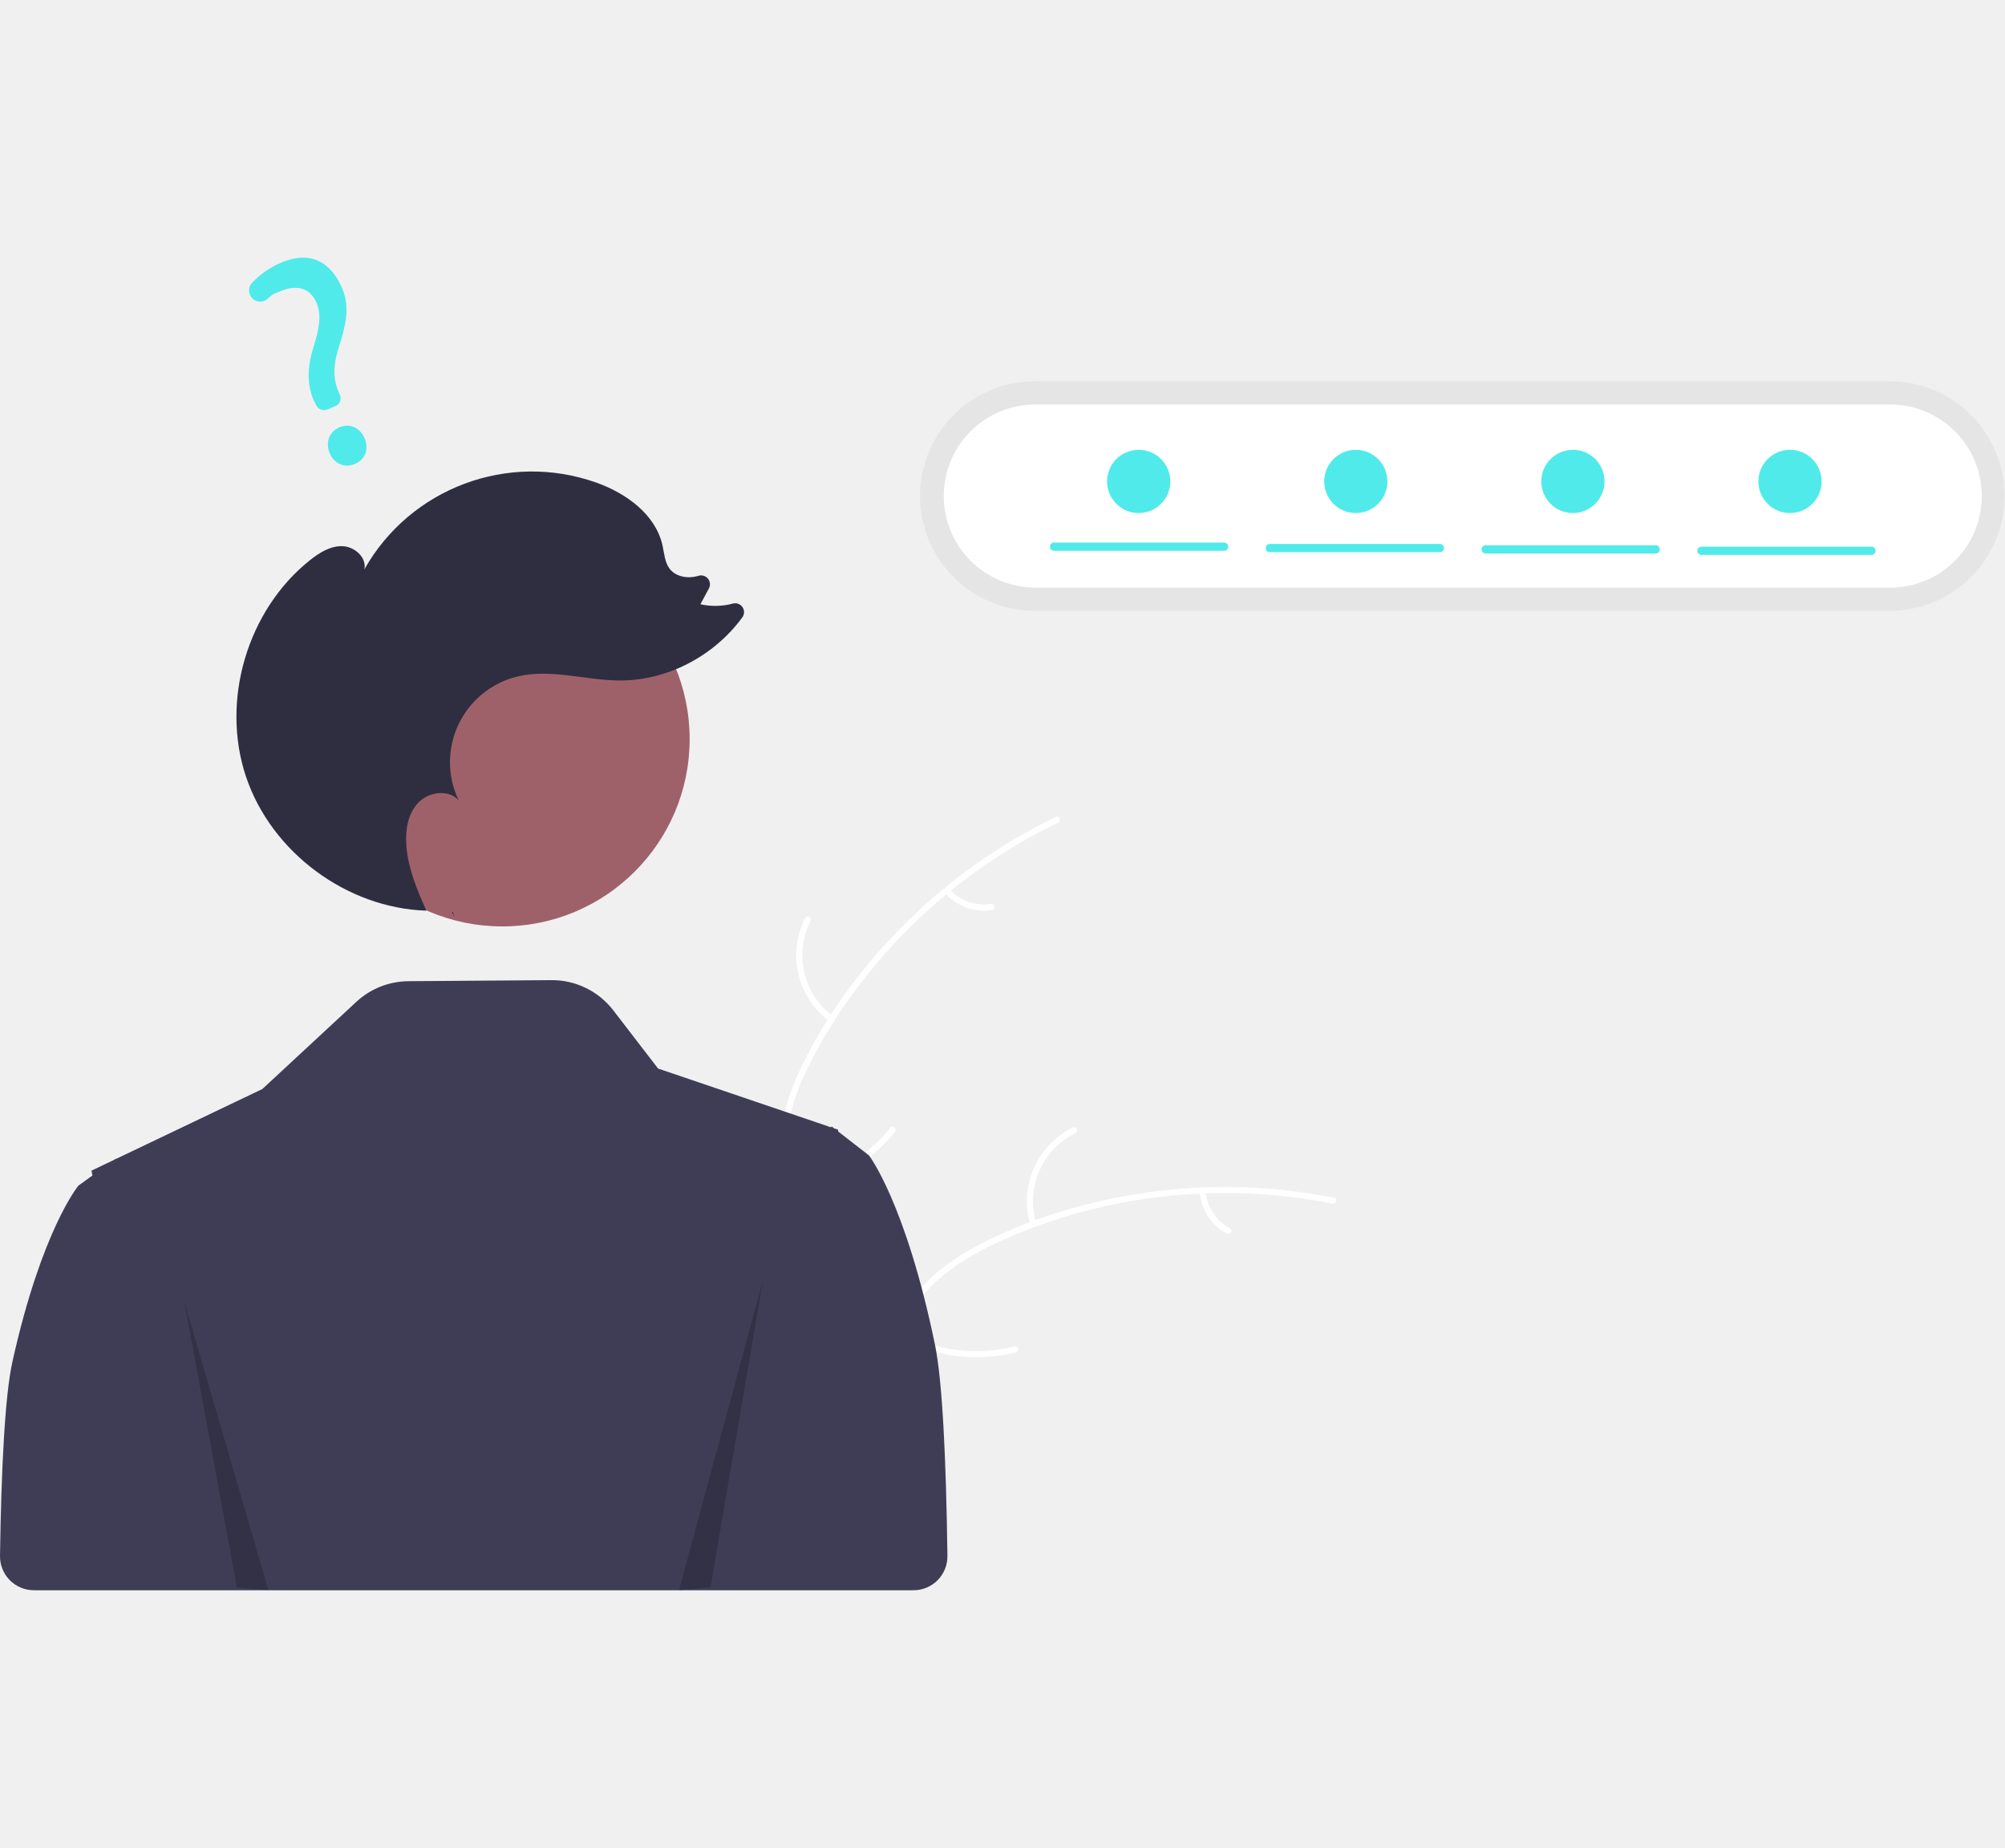
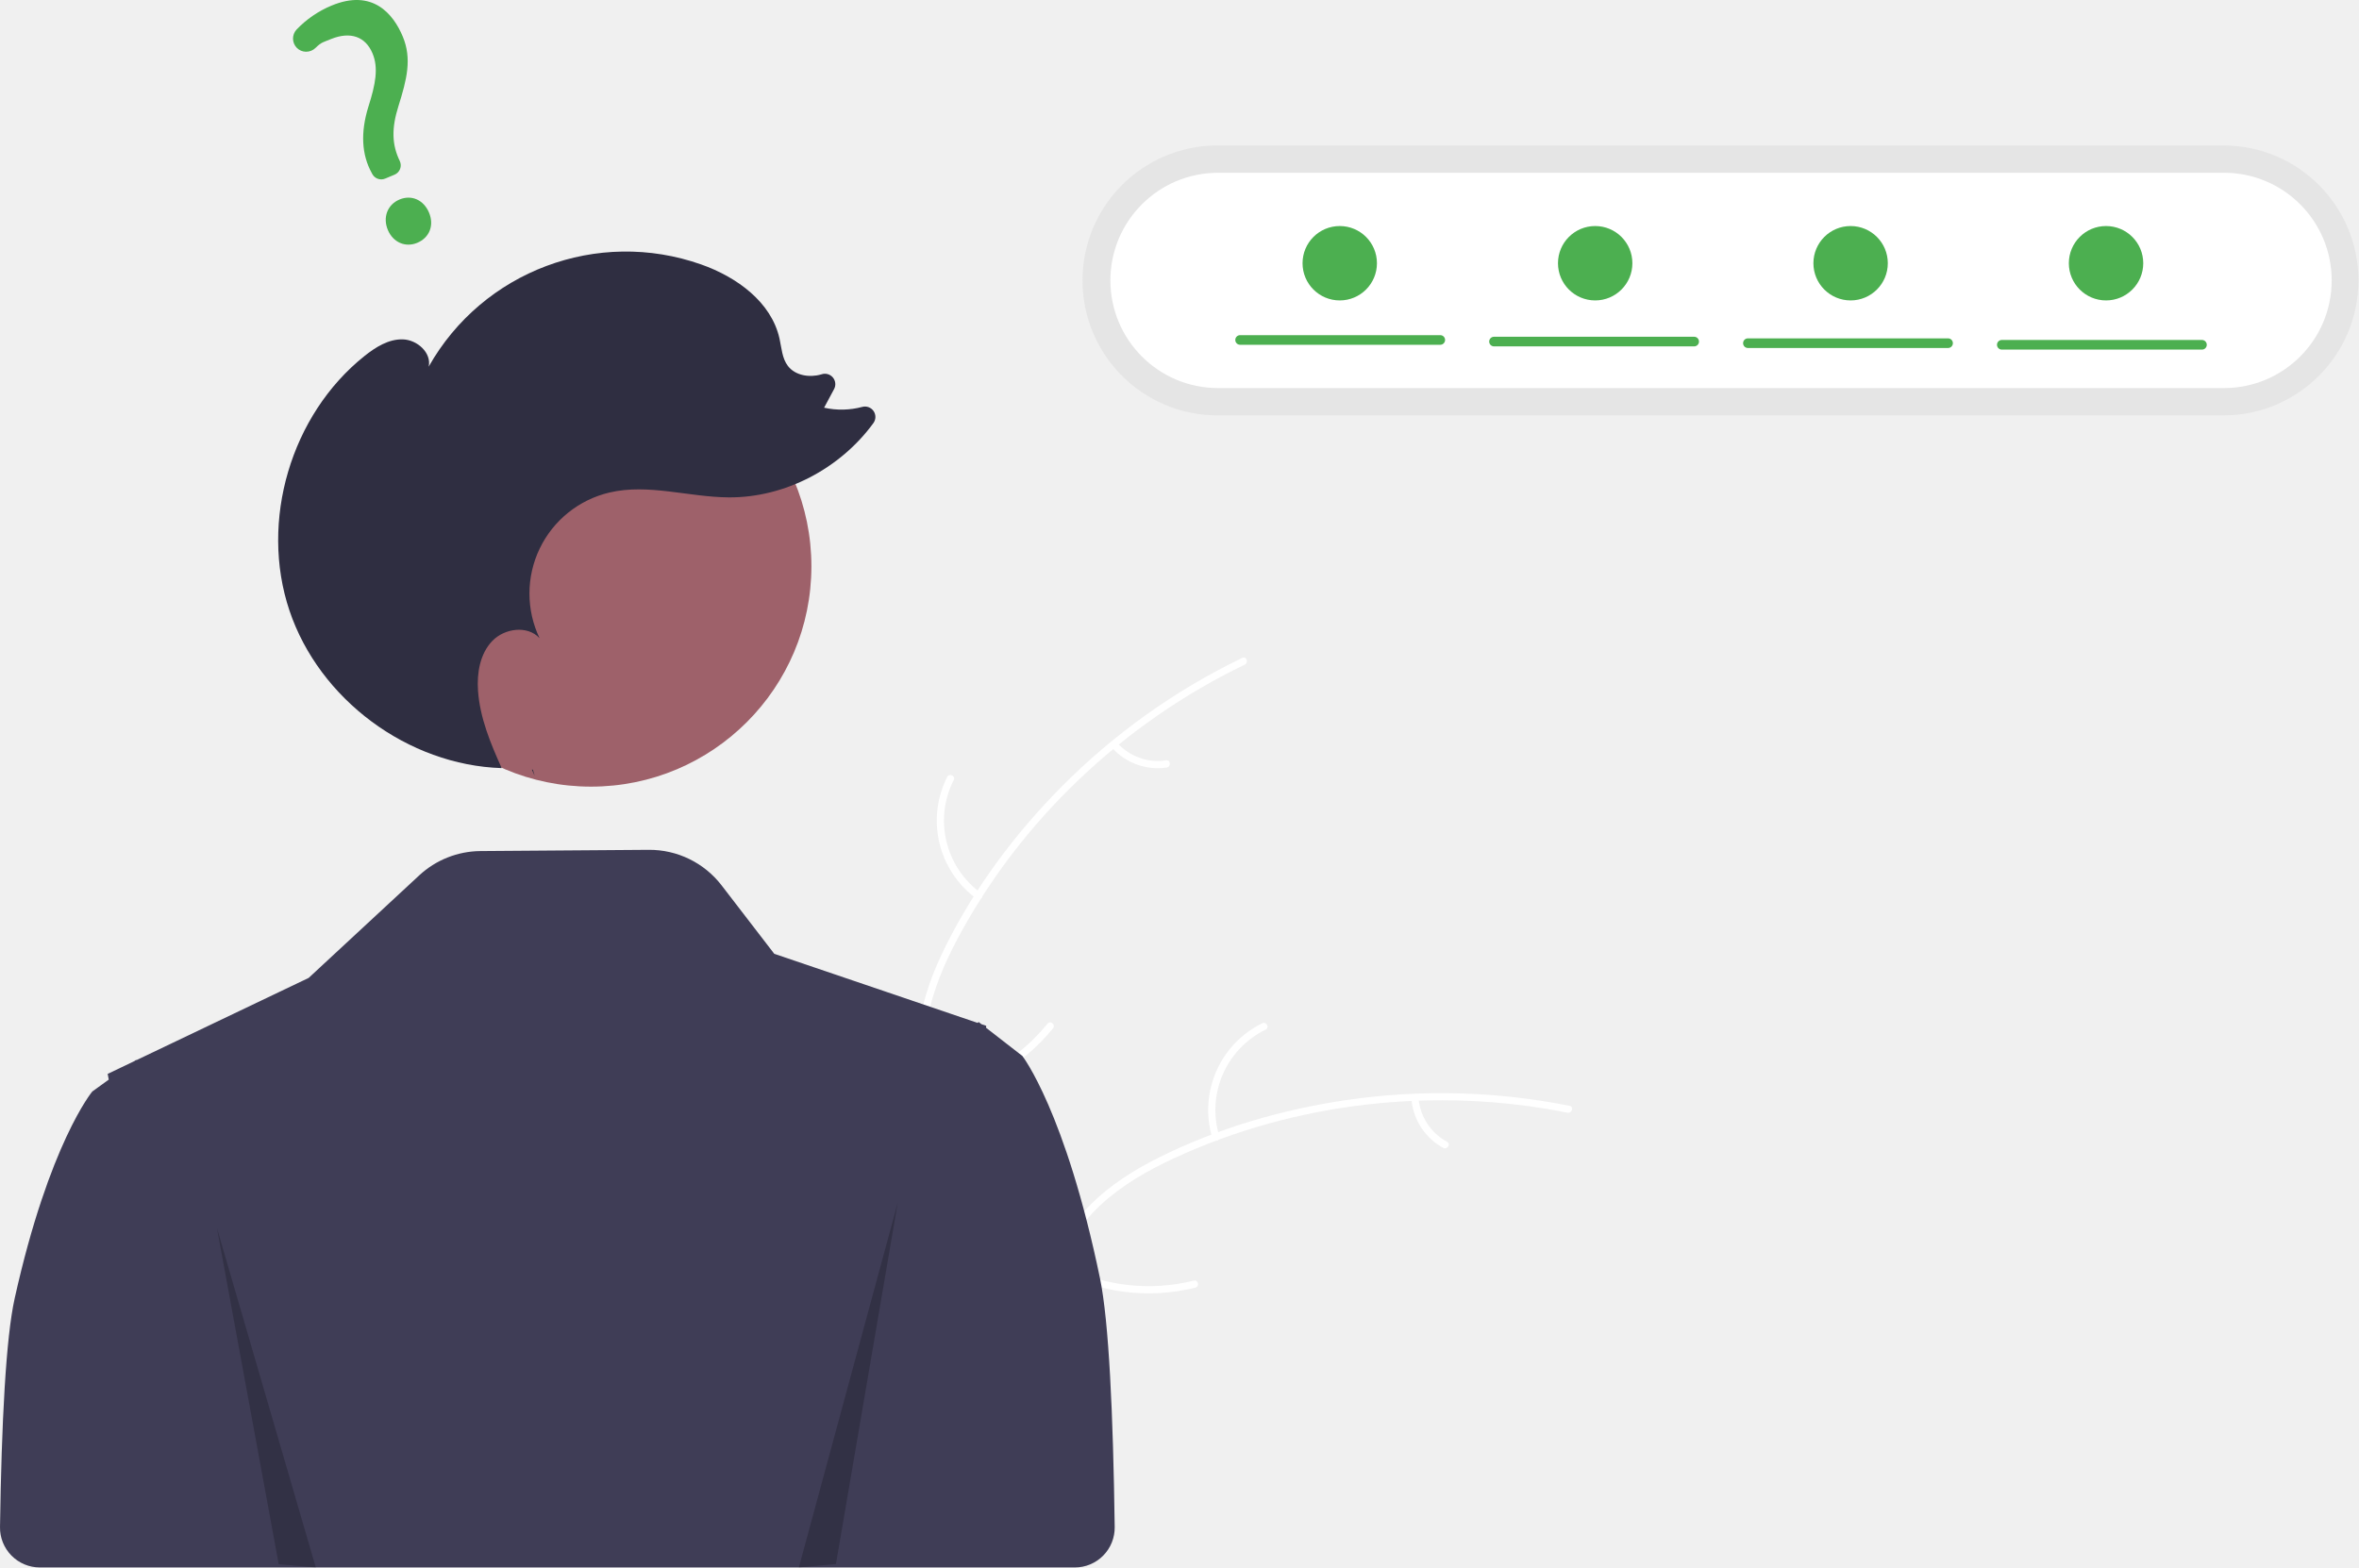
- <svg xmlns="http://www.w3.org/2000/svg" data-name="Layer 1" width="543.219" height="500.601" viewBox="0 0 951.235 632.162">
+ <svg xmlns="http://www.w3.org/2000/svg" data-name="Layer 1" width="951.235" height="632.162" viewBox="0 0 951.235 632.162">
  <path d="M465.591,496.884c32.599-57.345,94.782-101.377,160.608-97.135a303.919,303.919,0,0,0-79.931,192.744c-1.081,27.644.595,58.502-17.759,79.201-11.42,12.88-28.877,19.117-46.04,20.426-17.164,1.308-34.324-1.793-51.259-4.881l-4.108,1.261C425.537,622.556,432.992,554.23,465.591,496.884Z" transform="translate(-124.3823 -133.0693)" fill="#f0f0f0" />
  <path d="M626.297,401.13C577.62,424.563,536.113,463.7,510.633,511.429c-5.509,10.319-10.199,21.266-12.244,32.841-2.047,11.58-.617,22.603,3.338,33.602,3.616,10.055,8.479,19.921,9.588,30.68,1.169,11.34-3.004,21.944-10.515,30.359-9.19,10.296-21.531,16.677-33.817,22.497-13.641,6.462-27.912,12.958-37.573,25.019-1.171,1.461-3.37-.441-2.201-1.9,16.809-20.983,45.583-24.928,65.536-41.831,9.31-7.887,16.3-18.628,15.859-31.214-.386-11.005-5.392-21.184-9.141-31.333-3.937-10.657-5.9-21.372-4.488-32.734,1.444-11.622,5.716-22.776,10.937-33.191,11.774-23.488,27.887-45.051,46.345-63.691a264.375,264.375,0,0,1,73.099-52.155c1.681-.809,2.612,1.947.942,2.751Z" transform="translate(-124.3823 -133.0693)" fill="#fff" />
  <path d="M518.097,495.478a38.974,38.974,0,0,1-11.761-49.077c.851-1.666,3.48-.421,2.627,1.247a36.089,36.089,0,0,0,11.033,45.63c1.515,1.097-.393,3.291-1.9,2.201Z" transform="translate(-124.3823 -133.0693)" fill="#fff" />
  <path d="M499.222,573.016A75.118,75.118,0,0,0,546.783,545.906c1.176-1.457,3.375.444,2.201,1.9A78.134,78.134,0,0,1,499.435,575.915c-1.855.266-2.058-2.635-.213-2.899Z" transform="translate(-124.3823 -133.0693)" fill="#fff" />
  <path d="M574.907,432.685a22.061,22.061,0,0,0,19.718,7.03c1.851-.289,2.052,2.612.213,2.899a24.721,24.721,0,0,1-21.83-7.728,1.502,1.502,0,0,1-.151-2.05,1.461,1.461,0,0,1,2.05-.151Z" transform="translate(-124.3823 -133.0693)" fill="#fff" />
  <path d="M757.173,580.652c-1.151.213-2.302.427-3.463.662a290.53,290.53,0,0,0-45.425,12.557c-1.149.4-2.308.823-3.443,1.255a306.284,306.284,0,0,0-96.329,58.622,297.44,297.44,0,0,0-31.2,32.695c-13.196,16.123-26.221,34.654-43.465,45.166a51.028,51.028,0,0,1-5.552,3.01l-99.338-41.204c-.179-.207-.368-.392-.548-.599l-4.041-1.464c.451-.636.932-1.287,1.383-1.923.26-.37.542-.731.802-1.102.18-.244.362-.488.511-.718.06-.081.121-.162.171-.221.149-.23.311-.429.451-.636q4.02-5.465,8.13-10.892c.009-.023.009-.023.041-.036,20.951-27.516,44.382-53.525,71.017-75.151.802-.65,1.611-1.324,2.458-1.955a283.824,283.824,0,0,1,38.364-25.951,250.912,250.912,0,0,1,22.758-11.253A208.652,208.652,0,0,1,633.669,545.389c43.431-4.033,87.669,5.869,120.98,33.154C755.5,579.241,756.331,579.931,757.173,580.652Z" transform="translate(-124.3823 -133.0693)" fill="#f0f0f0" />
  <path d="M756.427,581.82c-52.975-10.597-109.678-4.339-158.759,18.43-10.611,4.923-20.947,10.84-29.549,18.85-8.606,8.014-14.101,17.676-17.565,28.839-3.167,10.205-5.224,21.011-10.816,30.269-5.895,9.758-15.61,15.712-26.674,17.909-13.537,2.688-27.232.352-40.545-2.397-14.782-3.053-30.088-6.459-45.063-2.646-1.814.462-2.425-2.381-.613-2.842,26.055-6.634,51.404,7.541,77.512,6.058,12.183-.692,24.23-5.06,31.455-15.374,6.318-9.019,8.449-20.16,11.566-30.521,3.273-10.879,8.157-20.616,16.124-28.838,8.151-8.41,18.277-14.744,28.715-19.916,23.542-11.665,49.39-19.181,75.35-22.951a264.375,264.375,0,0,1,89.766,2.367c1.83.366.913,3.127-.905,2.763Z" transform="translate(-124.3823 -133.0693)" fill="#fff" />
  <path d="M613.231,592.008a38.974,38.974,0,0,1,20.158-46.266c1.682-.817,3.032,1.759,1.347,2.577a36.089,36.089,0,0,0-18.663,43.076c.549,1.788-2.296,2.391-2.842.613Z" transform="translate(-124.3823 -133.0693)" fill="#fff" />
  <path d="M551.478,642.554a75.118,75.118,0,0,0,54.296,6.99c1.816-.456,2.427,2.387.613,2.842a78.135,78.135,0,0,1-56.485-7.388c-1.641-.905-.057-3.343,1.576-2.443Z" transform="translate(-124.3823 -133.0693)" fill="#fff" />
  <path d="M696.396,576.075a22.061,22.061,0,0,0,11.511,17.484c1.652.884.066,3.321-1.576,2.443a24.721,24.721,0,0,1-12.777-19.314,1.502,1.502,0,0,1,1.114-1.728,1.461,1.461,0,0,1,1.728,1.114Z" transform="translate(-124.3823 -133.0693)" fill="#fff" />
  <path d="M567.941,648.631c-13.912-67.267-31.302-89.694-31.302-89.694l-6.643-5.152-7.989-6.206.039-.798-1.895-.644-.445-.346-.729-.56-.117.126-.248.256-36.152-12.289-45.865-15.579L415.355,490.14a36.734,36.734,0,0,0-29.387-14.334l-67.829.502a36.734,36.734,0,0,0-24.71,9.801l-44.583,41.354-69.469,33.178-.117-.117-.729.521-10.734,5.132.443,2.306-6.643,4.794s-17.39,20.868-31.302,83.459c-3.539,15.926-5.281,50.09-5.91,92.188a16.069,16.069,0,0,0,16.062,16.307H511.494v-0H557.806a16.072,16.072,0,0,0,16.063-16.291C573.254,703.131,571.513,665.902,567.941,648.631Z" transform="translate(-124.3823 -133.0693)" fill="#3f3d56" />
  <path d="M615.548,191.732a54.431,54.431,0,1,0,0,108.861H1021.187a54.431,54.431,0,0,0,0-108.861Z" transform="translate(-124.3823 -133.0693)" fill="#e5e5e5" />
  <path d="M615.548,202.747a43.415,43.415,0,1,0,0,86.83H1021.187a43.415,43.415,0,0,0,0-86.83Z" transform="translate(-124.3823 -133.0693)" fill="#fff" />
  <circle id="e096411a-cdc3-4e6d-bbd4-4630e1fee17e" data-name="ab6171fa-7d69-4734-b81c-8dff60f9761b" cx="238.323" cy="228.392" r="88.863" fill="#9e616a" />
  <path d="M339.972,445.973q-.569-1.254-1.136-2.516c.146.005.29.026.435.029Z" transform="translate(-124.3823 -133.0693)" fill="#2f2e41" />
  <path d="M271.371,276.64c4.494-3.585,9.747-6.884,15.494-6.699,5.746.185,11.573,5.375,10.383,11a91.318,91.318,0,0,1,109.895-41.208c14.282,5.039,28.287,15.119,31.568,29.904.842,3.795,1.023,7.957,3.393,11.039,2.988,3.886,8.705,4.765,13.412,3.398q.071-.021.141-.042a4.199,4.199,0,0,1,5.073,5.927l-4.041,7.537a32.383,32.383,0,0,0,15.428-.328,4.195,4.195,0,0,1,4.455,6.528c-13.325,18.294-35.586,30.108-58.303,29.969-16.146-.098-32.458-5.663-48.172-1.95a41.844,41.844,0,0,0-28.144,58.74c-4.827-5.28-14.159-4.03-19.097,1.147-4.938,5.177-6.216,12.904-5.719,20.041.761,10.916,5.038,21.201,9.546,31.212-37.801-1.19-73.555-27.707-85.59-63.572C229.008,343.267,241.674,300.33,271.371,276.64Z" transform="translate(-124.3823 -133.0693)" fill="#2f2e41" />
  <polygon points="87.464 495.253 112.388 630.86 127.343 632.162 87.464 495.253" opacity="0.2" />
  <polygon points="362.007 485.026 337.083 630.762 322.128 632.162 362.007 485.026" opacity="0.2" />
-   <path d="M292.629,231.001c-4.779,1.995-9.765-.191-11.857-5.2-2.123-5.085-.14-10.246,4.715-12.274,4.856-2.028,9.754.165,11.911,5.331C299.524,223.948,297.563,228.941,292.629,231.001Zm-9.154-27.482-3.8,1.587a4.099,4.099,0,0,1-5.206-1.909l-.188-.368c-4.088-7.373-4.557-16.335-1.384-26.621,2.939-9.227,4.16-15.717,1.705-21.596-2.838-6.797-8.899-8.927-16.628-5.842-2.998,1.252-3.952,1.232-6.311,3.572a5.416,5.416,0,0,1-3.921,1.593,5.235,5.235,0,0,1-3.747-1.643,5.348,5.348,0,0,1-.037-7.297,41.535,41.535,0,0,1,14.046-9.644c16.606-6.934,24.966,3.303,28.792,12.465,3.742,8.961,1.637,17.275-1.745,28.043-2.834,8.948-2.669,15.578.55,22.17a4.081,4.081,0,0,1-2.126,5.491Z" transform="translate(-124.3823 -133.0693)" fill="#51eaea" />
-   <path d="M705.149,272.122h-80.707a1.944,1.944,0,1,1,0-3.888h80.707a1.944,1.944,0,0,1,0,3.888Z" transform="translate(-124.3823 -133.0693)" fill="#51eaea" />
-   <path d="M807.53,272.77h-80.707a1.944,1.944,0,1,1,0-3.888h80.707a1.944,1.944,0,1,1,0,3.888Z" transform="translate(-124.3823 -133.0693)" fill="#51eaea" />
-   <path d="M909.912,273.418H829.205a1.944,1.944,0,0,1,0-3.888h80.707a1.944,1.944,0,1,1,0,3.888Z" transform="translate(-124.3823 -133.0693)" fill="#51eaea" />
-   <path d="M1012.294,274.066h-80.707a1.944,1.944,0,0,1,0-3.888h80.707a1.944,1.944,0,0,1,0,3.888Z" transform="translate(-124.3823 -133.0693)" fill="#51eaea" />
-   <circle cx="540.235" cy="106.162" r="15" fill="#51eaea" />
-   <circle cx="643.235" cy="106.162" r="15" fill="#51eaea" />
-   <circle cx="746.235" cy="106.162" r="15" fill="#51eaea" />
-   <circle cx="849.235" cy="106.162" r="15" fill="#51eaea" />
+   <path d="M292.629,231.001c-4.779,1.995-9.765-.191-11.857-5.2-2.123-5.085-.14-10.246,4.715-12.274,4.856-2.028,9.754.165,11.911,5.331C299.524,223.948,297.563,228.941,292.629,231.001Zm-9.154-27.482-3.8,1.587a4.099,4.099,0,0,1-5.206-1.909l-.188-.368c-4.088-7.373-4.557-16.335-1.384-26.621,2.939-9.227,4.16-15.717,1.705-21.596-2.838-6.797-8.899-8.927-16.628-5.842-2.998,1.252-3.952,1.232-6.311,3.572a5.416,5.416,0,0,1-3.921,1.593,5.235,5.235,0,0,1-3.747-1.643,5.348,5.348,0,0,1-.037-7.297,41.535,41.535,0,0,1,14.046-9.644c16.606-6.934,24.966,3.303,28.792,12.465,3.742,8.961,1.637,17.275-1.745,28.043-2.834,8.948-2.669,15.578.55,22.17a4.081,4.081,0,0,1-2.126,5.491Z" transform="translate(-124.3823 -133.0693)" fill="#4caf50" />
+   <path d="M705.149,272.122h-80.707a1.944,1.944,0,1,1,0-3.888h80.707a1.944,1.944,0,0,1,0,3.888Z" transform="translate(-124.3823 -133.0693)" fill="#4caf50" />
+   <path d="M807.53,272.77h-80.707a1.944,1.944,0,1,1,0-3.888h80.707a1.944,1.944,0,1,1,0,3.888Z" transform="translate(-124.3823 -133.0693)" fill="#4caf50" />
+   <path d="M909.912,273.418H829.205a1.944,1.944,0,0,1,0-3.888h80.707a1.944,1.944,0,1,1,0,3.888Z" transform="translate(-124.3823 -133.0693)" fill="#4caf50" />
+   <path d="M1012.294,274.066h-80.707a1.944,1.944,0,0,1,0-3.888h80.707a1.944,1.944,0,0,1,0,3.888Z" transform="translate(-124.3823 -133.0693)" fill="#4caf50" />
+   <circle cx="540.235" cy="106.162" r="15" fill="#4caf50" />
+   <circle cx="643.235" cy="106.162" r="15" fill="#4caf50" />
+   <circle cx="746.235" cy="106.162" r="15" fill="#4caf50" />
+   <circle cx="849.235" cy="106.162" r="15" fill="#4caf50" />
</svg>
